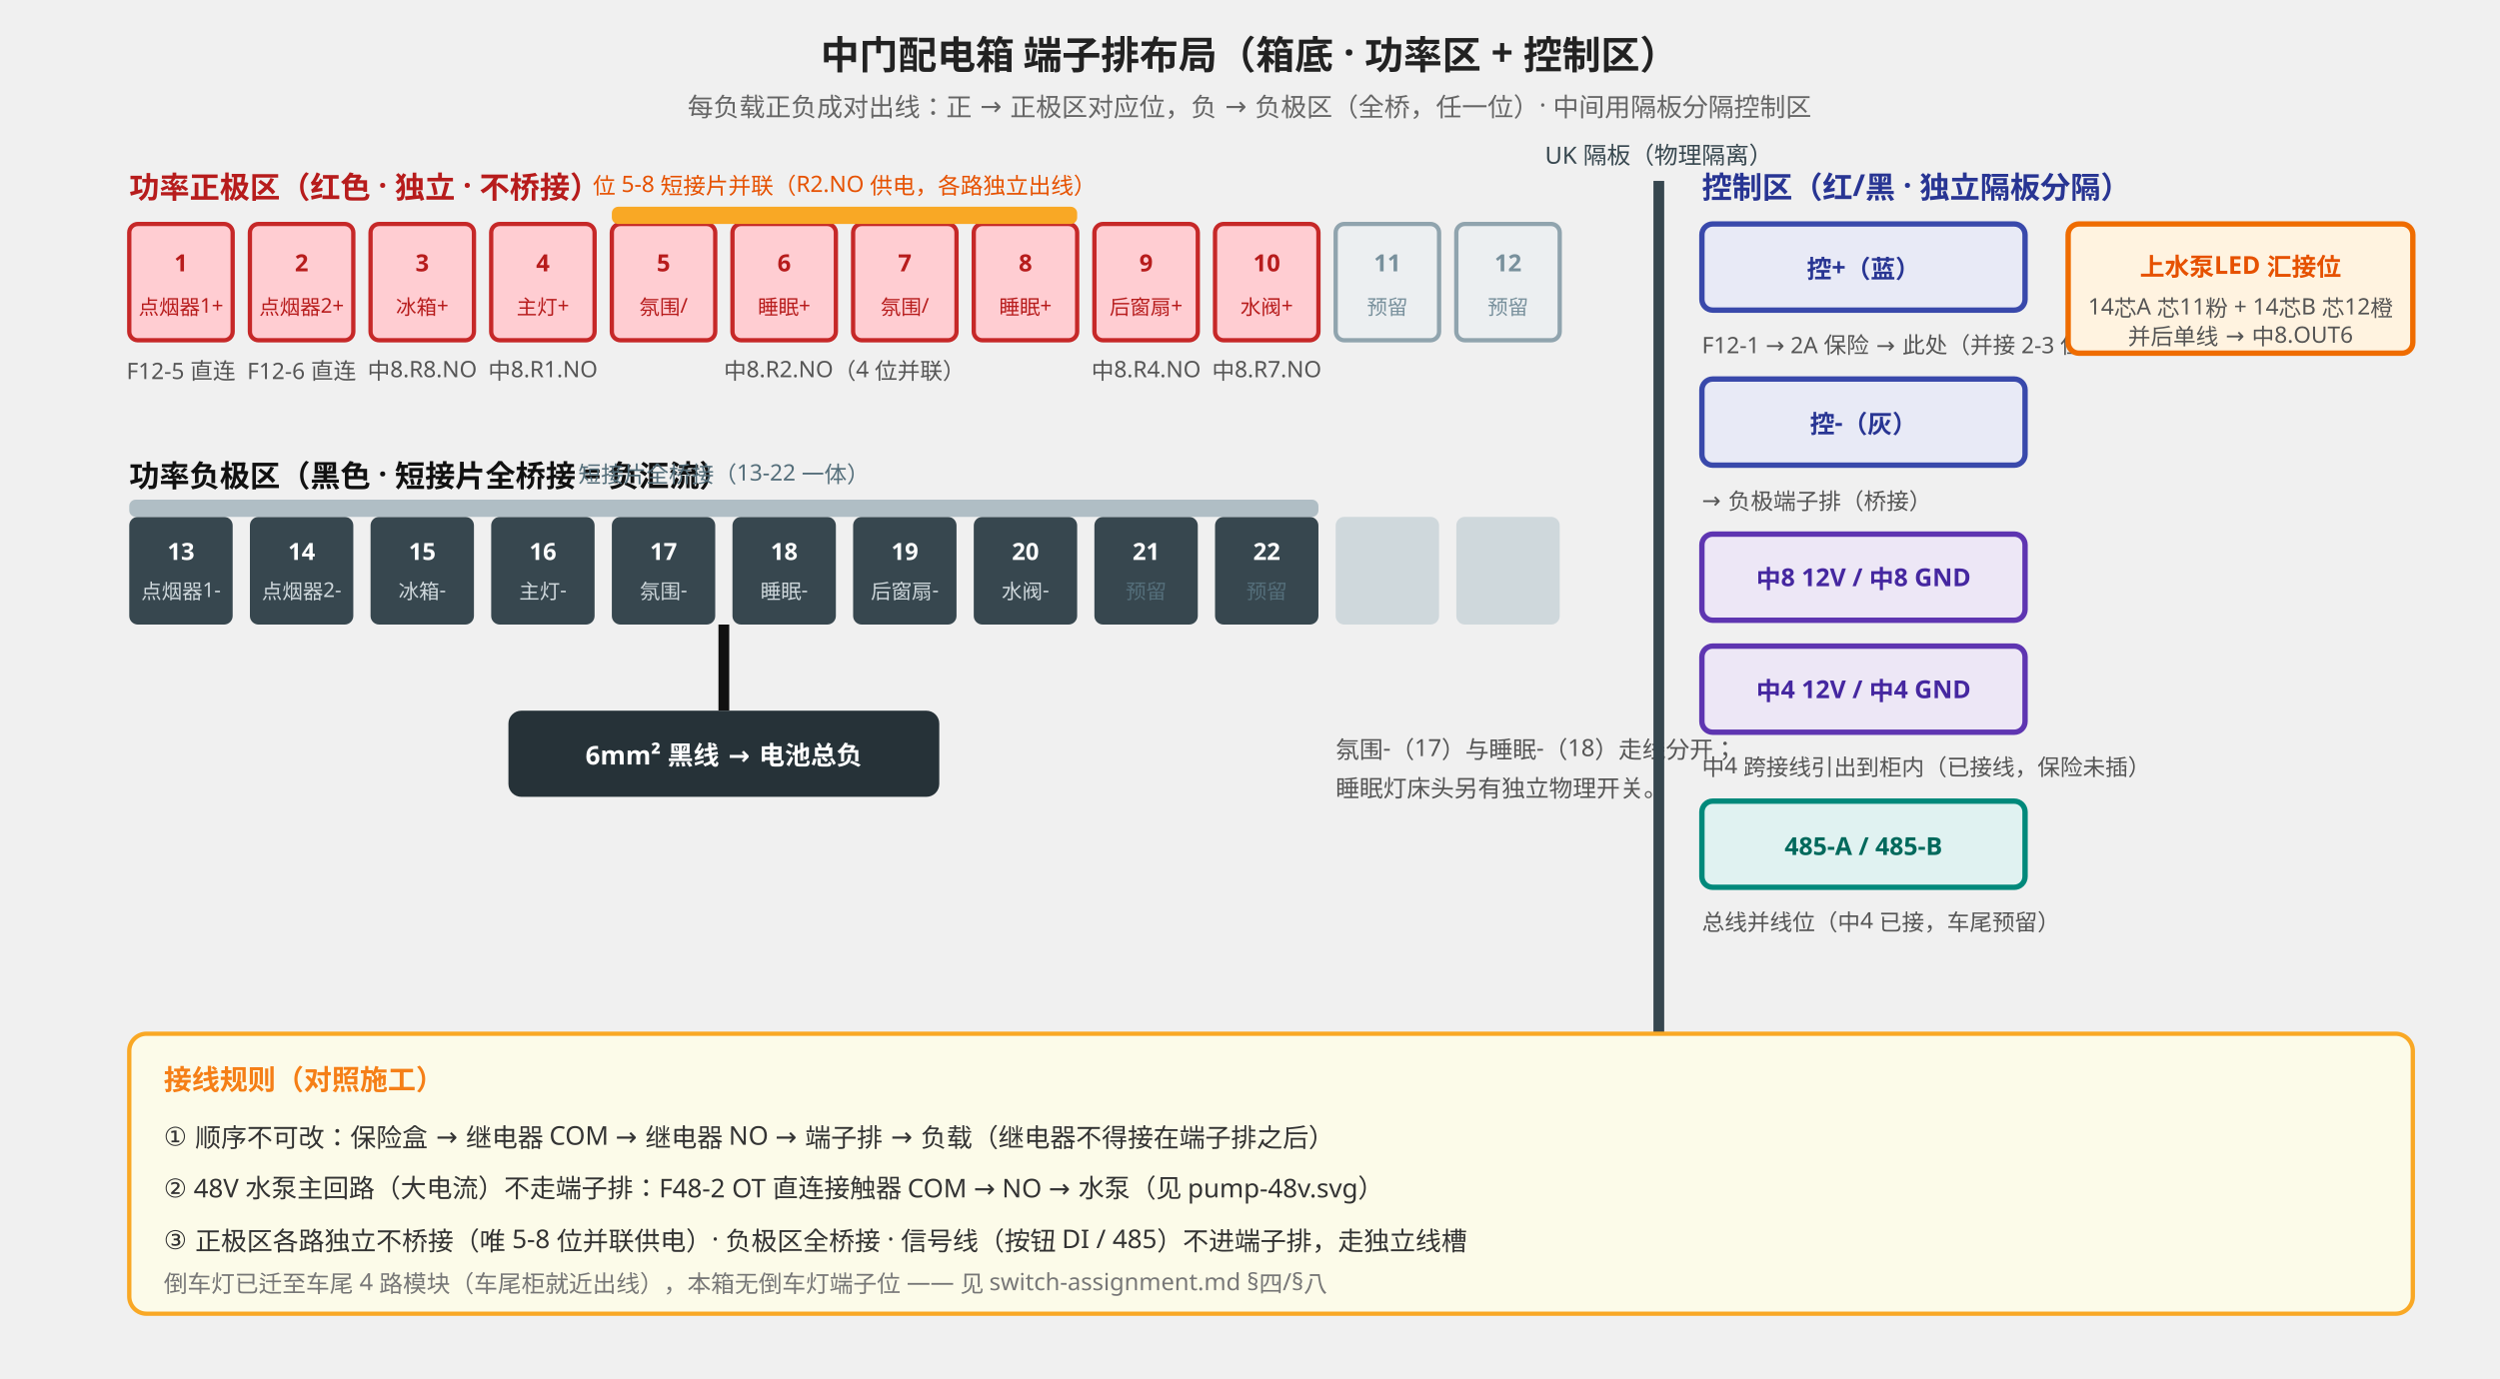
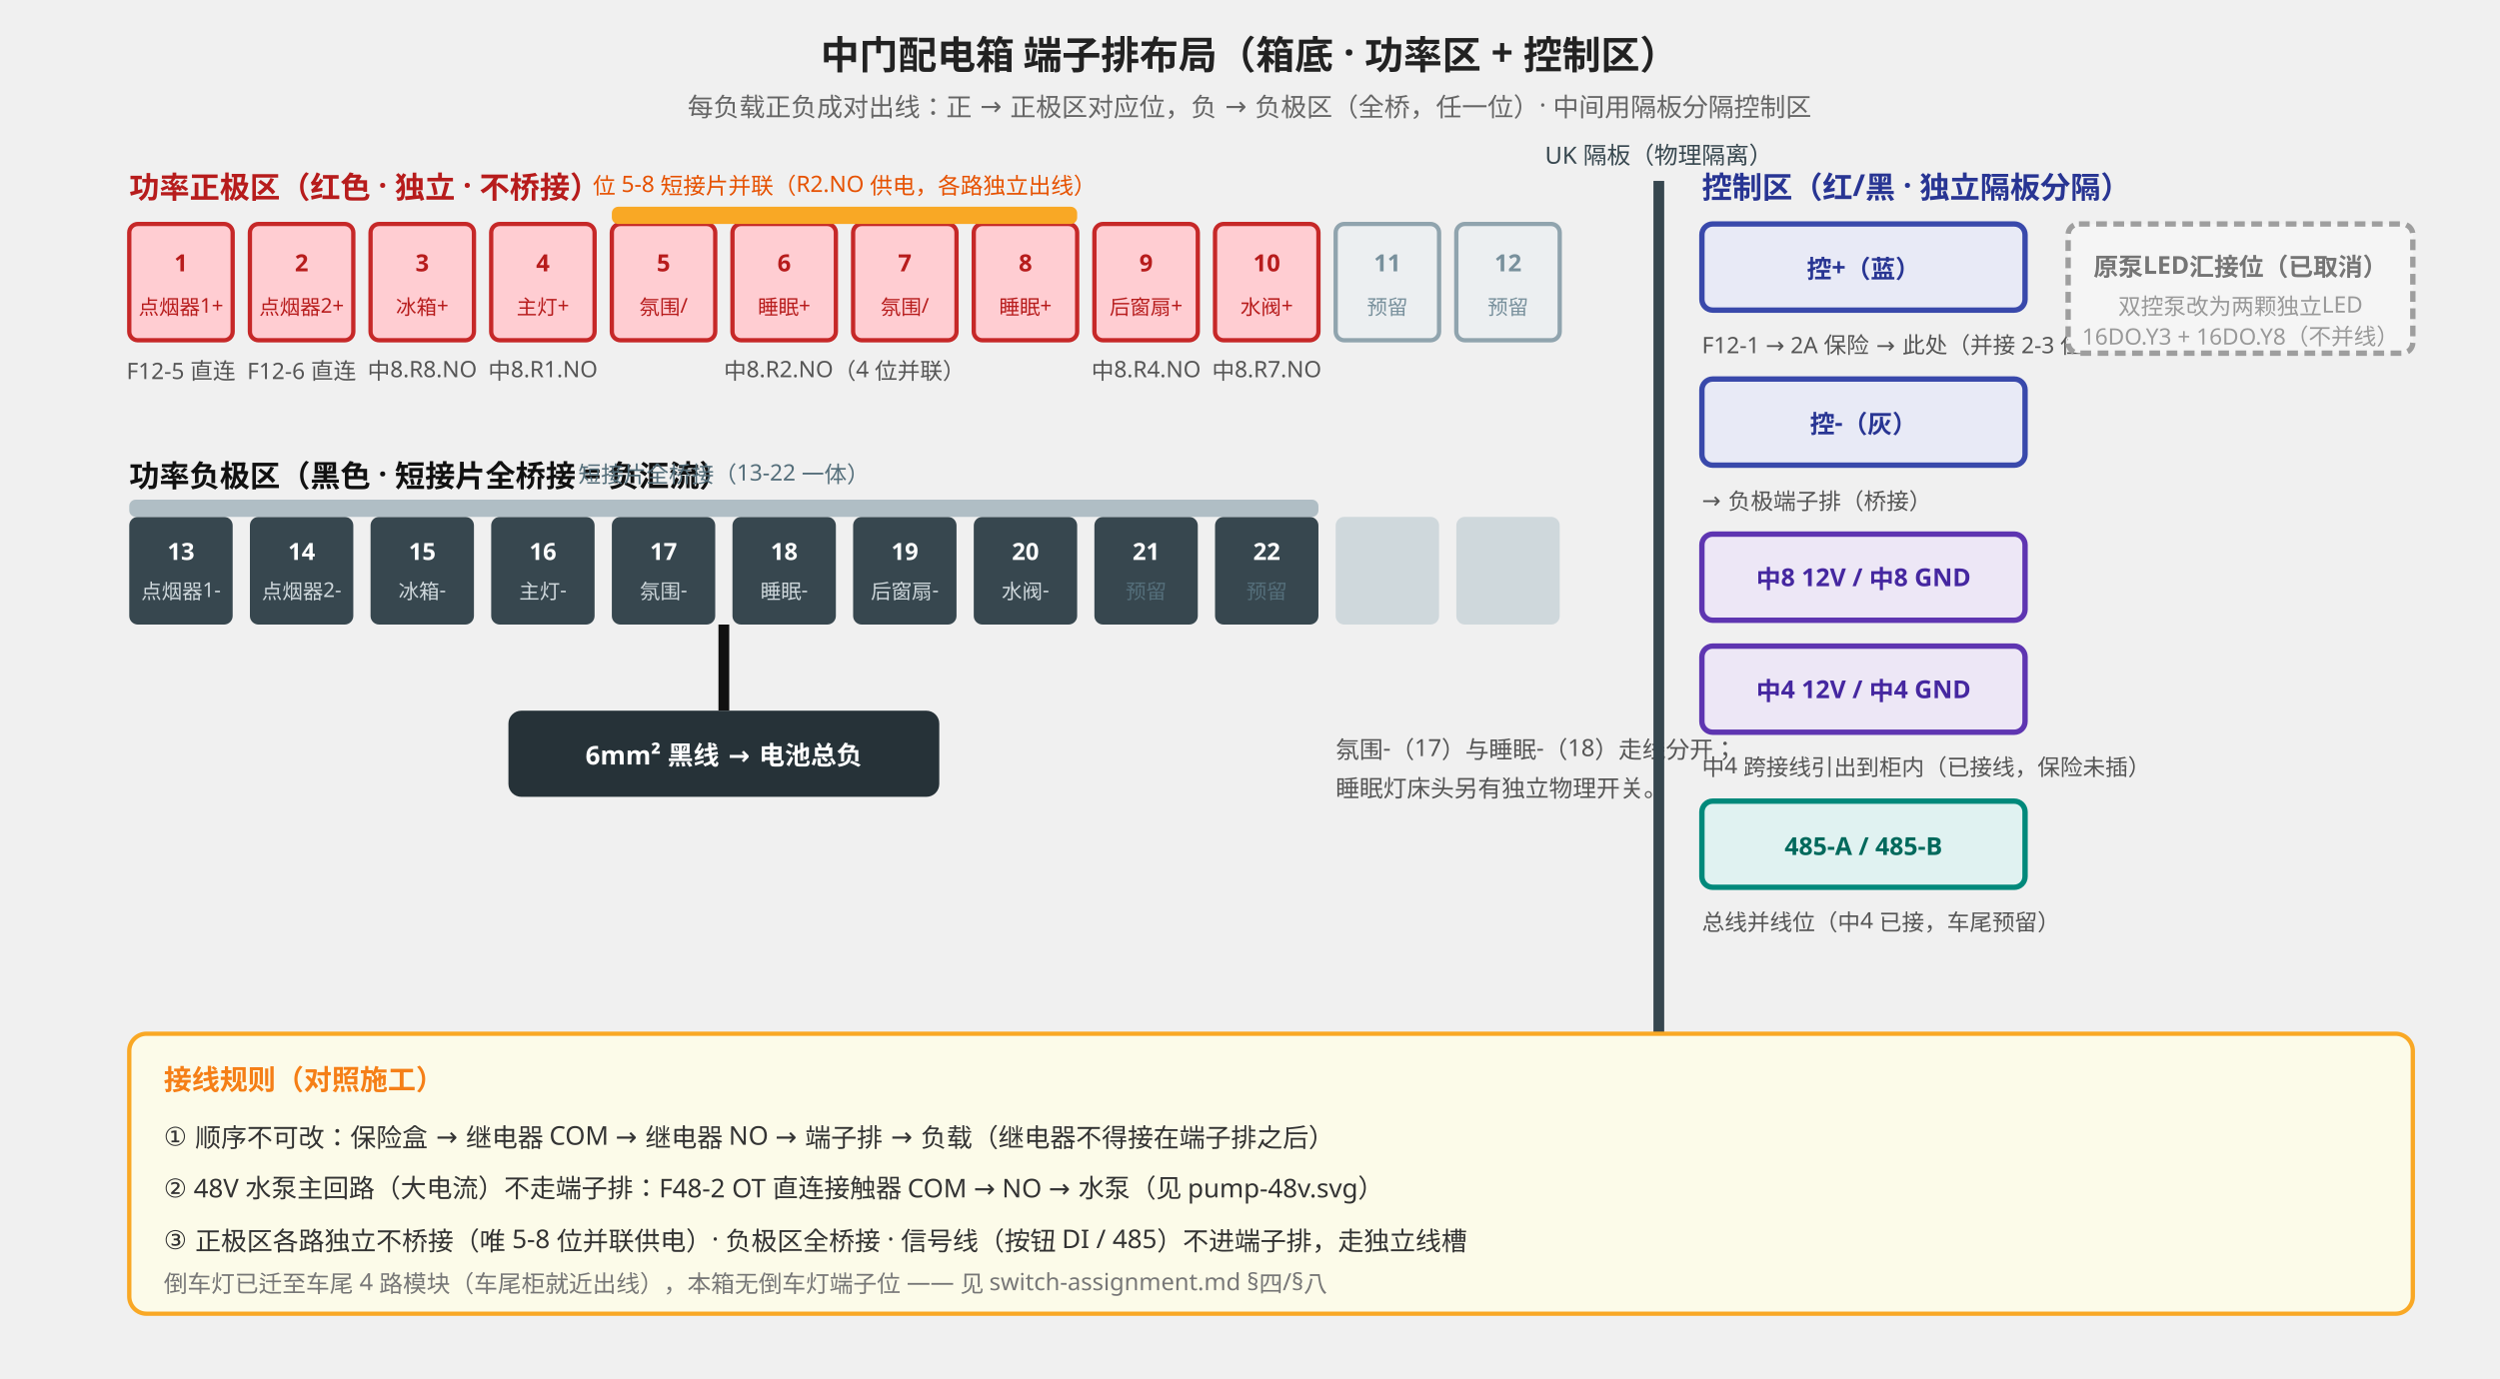
<svg xmlns="http://www.w3.org/2000/svg" viewBox="0 0 1160 640" width="1160" height="640" font-family="sans-serif">
  <text x="580" y="32" text-anchor="middle" font-size="18" font-weight="bold" fill="#222">中门配电箱 端子排布局（箱底 · 功率区 + 控制区）</text>
  <text x="580" y="54" text-anchor="middle" font-size="12" fill="#666">每负载正负成对出线：正 → 正极区对应位，负 → 负极区（全桥，任一位）· 中间用隔板分隔控制区</text>
  <text x="60" y="92" font-size="14" font-weight="bold" fill="#b71c1c">功率正极区（红色 · 独立 · 不桥接）</text>
  <g font-size="11">
    <rect x="60" y="104" width="48" height="54" rx="4" fill="#ffcdd2" stroke="#c62828" stroke-width="2" />
    <rect x="116" y="104" width="48" height="54" rx="4" fill="#ffcdd2" stroke="#c62828" stroke-width="2" />
    <rect x="172" y="104" width="48" height="54" rx="4" fill="#ffcdd2" stroke="#c62828" stroke-width="2" />
    <rect x="228" y="104" width="48" height="54" rx="4" fill="#ffcdd2" stroke="#c62828" stroke-width="2" />
    <rect x="284" y="104" width="48" height="54" rx="4" fill="#ffcdd2" stroke="#c62828" stroke-width="2" />
    <rect x="340" y="104" width="48" height="54" rx="4" fill="#ffcdd2" stroke="#c62828" stroke-width="2" />
    <rect x="396" y="104" width="48" height="54" rx="4" fill="#ffcdd2" stroke="#c62828" stroke-width="2" />
    <rect x="452" y="104" width="48" height="54" rx="4" fill="#ffcdd2" stroke="#c62828" stroke-width="2" />
    <rect x="508" y="104" width="48" height="54" rx="4" fill="#ffcdd2" stroke="#c62828" stroke-width="2" />
    <rect x="564" y="104" width="48" height="54" rx="4" fill="#ffcdd2" stroke="#c62828" stroke-width="2" />
    <rect x="620" y="104" width="48" height="54" rx="4" fill="#eceff1" stroke="#90a4ae" stroke-width="2" />
    <rect x="676" y="104" width="48" height="54" rx="4" fill="#eceff1" stroke="#90a4ae" stroke-width="2" />
    <text x="84" y="126" text-anchor="middle" font-weight="bold" fill="#b71c1c">1</text>
    <text x="140" y="126" text-anchor="middle" font-weight="bold" fill="#b71c1c">2</text>
    <text x="196" y="126" text-anchor="middle" font-weight="bold" fill="#b71c1c">3</text>
    <text x="252" y="126" text-anchor="middle" font-weight="bold" fill="#b71c1c">4</text>
    <text x="308" y="126" text-anchor="middle" font-weight="bold" fill="#b71c1c">5</text>
    <text x="364" y="126" text-anchor="middle" font-weight="bold" fill="#b71c1c">6</text>
    <text x="420" y="126" text-anchor="middle" font-weight="bold" fill="#b71c1c">7</text>
    <text x="476" y="126" text-anchor="middle" font-weight="bold" fill="#b71c1c">8</text>
    <text x="532" y="126" text-anchor="middle" font-weight="bold" fill="#b71c1c">9</text>
    <text x="588" y="126" text-anchor="middle" font-weight="bold" fill="#b71c1c">10</text>
    <text x="644" y="126" text-anchor="middle" font-weight="bold" fill="#78909c">11</text>
    <text x="700" y="126" text-anchor="middle" font-weight="bold" fill="#78909c">12</text>
    <text x="84" y="146" text-anchor="middle" font-size="9.5" fill="#b71c1c">点烟器1+</text>
    <text x="140" y="146" text-anchor="middle" font-size="9.5" fill="#b71c1c">点烟器2+</text>
    <text x="196" y="146" text-anchor="middle" font-size="9.5" fill="#b71c1c">冰箱+</text>
    <text x="252" y="146" text-anchor="middle" font-size="9.5" fill="#b71c1c">主灯+</text>
    <text x="308" y="146" text-anchor="middle" font-size="9.5" fill="#b71c1c">氛围/</text>
    <text x="364" y="146" text-anchor="middle" font-size="9.5" fill="#b71c1c">睡眠+</text>
    <text x="420" y="146" text-anchor="middle" font-size="9.5" fill="#b71c1c">氛围/</text>
    <text x="476" y="146" text-anchor="middle" font-size="9.5" fill="#b71c1c">睡眠+</text>
    <text x="532" y="146" text-anchor="middle" font-size="9.5" fill="#b71c1c">后窗扇+</text>
    <text x="588" y="146" text-anchor="middle" font-size="9.5" fill="#b71c1c">水阀+</text>
    <text x="644" y="146" text-anchor="middle" font-size="9.5" fill="#78909c">预留</text>
    <text x="700" y="146" text-anchor="middle" font-size="9.5" fill="#78909c">预留</text>
  </g>
  <rect x="284" y="96" width="216" height="8" rx="3" fill="#f9a825" />
  <text x="392" y="90" text-anchor="middle" font-size="10.5" fill="#e65100">位 5-8 短接片并联（R2.NO 供电，各路独立出线）</text>
  <g font-size="10.5" fill="#555" text-anchor="middle">
    <text x="84" y="176">F12-5 直连</text>
    <text x="140" y="176">F12-6 直连</text>
    <text x="196" y="176">中8.R8.NO</text>
    <text x="252" y="176">中8.R1.NO</text>
    <text x="392" y="176">中8.R2.NO（4 位并联）</text>
    <text x="532" y="176">中8.R4.NO</text>
    <text x="588" y="176">中8.R7.NO</text>
  </g>
  <text x="60" y="226" font-size="14" font-weight="bold" fill="#111">功率负极区（黑色 · 短接片全桥接 = 负汇流）</text>
  <g font-size="11">
    <rect x="60" y="240" width="48" height="50" rx="4" fill="#37474f" />
    <rect x="116" y="240" width="48" height="50" rx="4" fill="#37474f" />
    <rect x="172" y="240" width="48" height="50" rx="4" fill="#37474f" />
    <rect x="228" y="240" width="48" height="50" rx="4" fill="#37474f" />
    <rect x="284" y="240" width="48" height="50" rx="4" fill="#37474f" />
    <rect x="340" y="240" width="48" height="50" rx="4" fill="#37474f" />
    <rect x="396" y="240" width="48" height="50" rx="4" fill="#37474f" />
    <rect x="452" y="240" width="48" height="50" rx="4" fill="#37474f" />
    <rect x="508" y="240" width="48" height="50" rx="4" fill="#37474f" />
    <rect x="564" y="240" width="48" height="50" rx="4" fill="#37474f" />
    <rect x="620" y="240" width="48" height="50" rx="4" fill="#cfd8dc" />
    <rect x="676" y="240" width="48" height="50" rx="4" fill="#cfd8dc" />
    <text x="84" y="260" text-anchor="middle" font-weight="bold" fill="#fff">13</text>
    <text x="140" y="260" text-anchor="middle" font-weight="bold" fill="#fff">14</text>
    <text x="196" y="260" text-anchor="middle" font-weight="bold" fill="#fff">15</text>
    <text x="252" y="260" text-anchor="middle" font-weight="bold" fill="#fff">16</text>
    <text x="308" y="260" text-anchor="middle" font-weight="bold" fill="#fff">17</text>
    <text x="364" y="260" text-anchor="middle" font-weight="bold" fill="#fff">18</text>
    <text x="420" y="260" text-anchor="middle" font-weight="bold" fill="#fff">19</text>
    <text x="476" y="260" text-anchor="middle" font-weight="bold" fill="#fff">20</text>
    <text x="532" y="260" text-anchor="middle" font-weight="bold" fill="#fff">21</text>
    <text x="588" y="260" text-anchor="middle" font-weight="bold" fill="#fff">22</text>
    <text x="84" y="278" text-anchor="middle" font-size="9.5" fill="#cfd8dc">点烟器1-</text>
    <text x="140" y="278" text-anchor="middle" font-size="9.5" fill="#cfd8dc">点烟器2-</text>
    <text x="196" y="278" text-anchor="middle" font-size="9.5" fill="#cfd8dc">冰箱-</text>
    <text x="252" y="278" text-anchor="middle" font-size="9.5" fill="#cfd8dc">主灯-</text>
    <text x="308" y="278" text-anchor="middle" font-size="9.5" fill="#cfd8dc">氛围-</text>
    <text x="364" y="278" text-anchor="middle" font-size="9.5" fill="#cfd8dc">睡眠-</text>
    <text x="420" y="278" text-anchor="middle" font-size="9.5" fill="#cfd8dc">后窗扇-</text>
    <text x="476" y="278" text-anchor="middle" font-size="9.5" fill="#cfd8dc">水阀-</text>
    <text x="532" y="278" text-anchor="middle" font-size="9.5" fill="#546e7a">预留</text>
    <text x="588" y="278" text-anchor="middle" font-size="9.5" fill="#546e7a">预留</text>
  </g>
  <rect x="60" y="232" width="552" height="8" rx="3" fill="#b0bec5" />
  <text x="336" y="224" text-anchor="middle" font-size="10.5" fill="#546e7a">短接片全桥接（13-22 一体）</text>
  <line x1="336" y1="290" x2="336" y2="330" stroke="#111" stroke-width="5" />
  <rect x="236" y="330" width="200" height="40" rx="6" fill="#263238" />
  <text x="336" y="355" text-anchor="middle" font-size="12" font-weight="bold" fill="#fff">6mm² 黑线 → 电池总负</text>
  <text x="620" y="352" font-size="11" fill="#555">氛围-（17）与睡眠-（18）走线分开；</text>
  <text x="620" y="370" font-size="11" fill="#555">睡眠灯床头另有独立物理开关。</text>
  <line x1="770" y1="84" x2="770" y2="480" stroke="#37474f" stroke-width="5" />
  <text x="770" y="76" text-anchor="middle" font-size="11" fill="#37474f">UK 隔板（物理隔离）</text>
  <text x="790" y="92" font-size="14" font-weight="bold" fill="#283593">控制区（红/黑 · 独立隔板分隔）</text>
  <g font-size="11.5">
    <rect x="790" y="104" width="150" height="40" rx="5" fill="#e8eaf6" stroke="#3949ab" stroke-width="2.5" />
    <text x="865" y="129" text-anchor="middle" font-weight="bold" fill="#283593">控+（蓝）</text>
    <text x="790" y="164" font-size="10.5" fill="#555">F12-1 → 2A 保险 → 此处（并接 2-3 位）</text>
    <rect x="790" y="176" width="150" height="40" rx="5" fill="#e8eaf6" stroke="#3949ab" stroke-width="2.5" />
    <text x="865" y="201" text-anchor="middle" font-weight="bold" fill="#283593">控-（灰）</text>
    <text x="790" y="236" font-size="10.5" fill="#555">→ 负极端子排（桥接）</text>
    <rect x="790" y="248" width="150" height="40" rx="5" fill="#ede7f6" stroke="#5e35b1" stroke-width="2.5" />
    <text x="865" y="273" text-anchor="middle" font-weight="bold" fill="#4527a0">中8 12V / 中8 GND</text>
    <rect x="790" y="300" width="150" height="40" rx="5" fill="#ede7f6" stroke="#5e35b1" stroke-width="2.5" />
    <text x="865" y="325" text-anchor="middle" font-weight="bold" fill="#4527a0">中4 12V / 中4 GND</text>
    <text x="790" y="360" font-size="10.5" fill="#555">中4 跨接线引出到柜内（已接线，保险未插）</text>
    <rect x="790" y="372" width="150" height="40" rx="5" fill="#e0f2f1" stroke="#00897b" stroke-width="2.5" />
    <text x="865" y="397" text-anchor="middle" font-weight="bold" fill="#00695c">485-A / 485-B</text>
    <text x="790" y="432" font-size="10.5" fill="#555">总线并线位（中4 已接，车尾预留）</text>
  </g>
-   <rect x="960" y="104" width="160" height="60" rx="5" fill="#fff3e0" stroke="#ef6c00" stroke-width="2.5" />
-   <text x="1040" y="128" text-anchor="middle" font-size="11.5" font-weight="bold" fill="#e65100">上水泵LED 汇接位</text>
-   <text x="1040" y="146" text-anchor="middle" font-size="10.5" fill="#555">14芯A 芯11粉 + 14芯B 芯12橙</text>
-   <text x="1040" y="160" text-anchor="middle" font-size="10.5" fill="#555">并后单线 → 中8.OUT6</text>
+   <rect x="960" y="104" width="160" height="60" rx="5" fill="#f5f5f5" stroke="#9e9e9e" stroke-width="2.5" stroke-dasharray="5,3" />
+   <text x="1040" y="128" text-anchor="middle" font-size="11.5" font-weight="bold" fill="#757575">原泵LED汇接位（已取消）</text>
+   <text x="1040" y="146" text-anchor="middle" font-size="10.5" fill="#999">双控泵改为两颗独立LED</text>
+   <text x="1040" y="160" text-anchor="middle" font-size="10.5" fill="#999">16DO.Y3 + 16DO.Y8（不并线）</text>
  <g>
    <rect x="60" y="480" width="1060" height="130" rx="8" fill="#fffde7" fill-opacity="0.8" stroke="#f9a825" stroke-width="2" />
    <text x="76" y="506" font-size="13" font-weight="bold" fill="#f57f17">接线规则（对照施工）</text>
    <text x="76" y="532" font-size="12" fill="#333">① 顺序不可改：保险盒 → 继电器 COM → 继电器 NO → 端子排 → 负载（继电器不得接在端子排之后）</text>
    <text x="76" y="556" font-size="12" fill="#333">② 48V 水泵主回路（大电流）不走端子排：F48-2 OT 直连接触器 COM → NO → 水泵（见 pump-48v.svg）</text>
    <text x="76" y="580" font-size="12" fill="#333">③ 正极区各路独立不桥接（唯 5-8 位并联供电）· 负极区全桥接 · 信号线（按钮 DI / 485）不进端子排，走独立线槽</text>
    <text x="76" y="600" font-size="11" fill="#777">倒车灯已迁至车尾 4 路模块（车尾柜就近出线），本箱无倒车灯端子位 —— 见 switch-assignment.md §四/§八</text>
  </g>
</svg>
